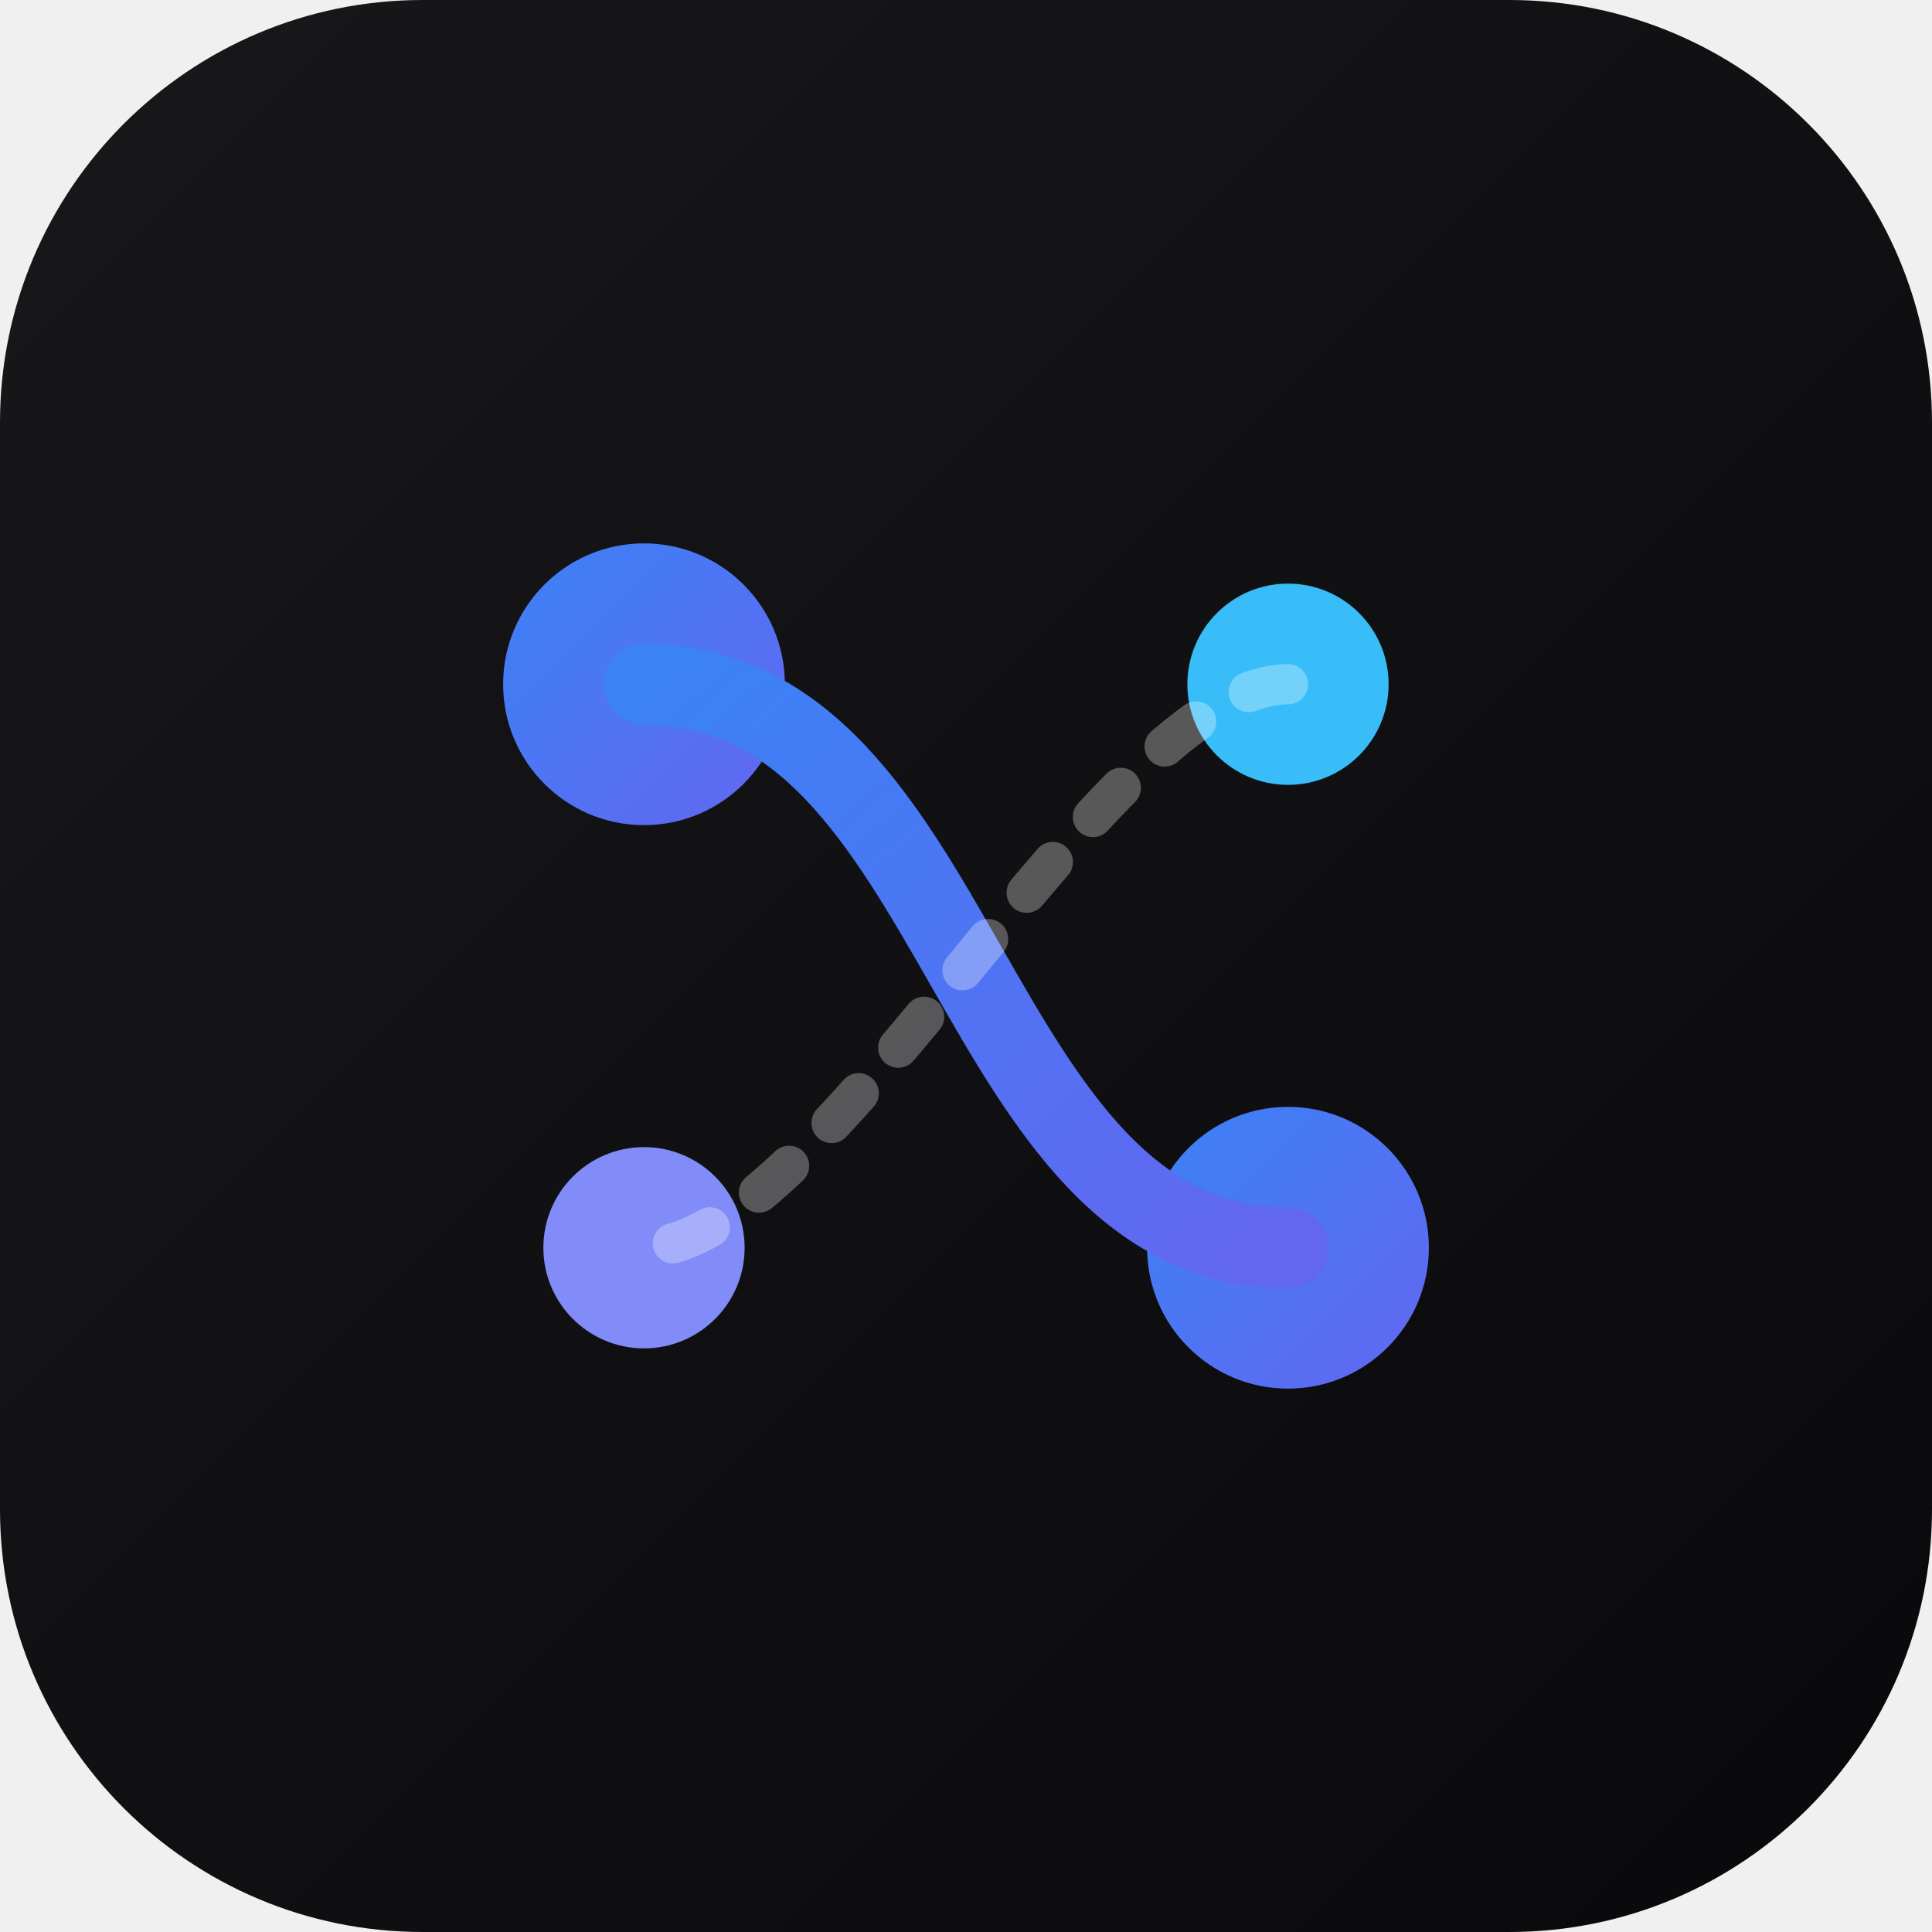
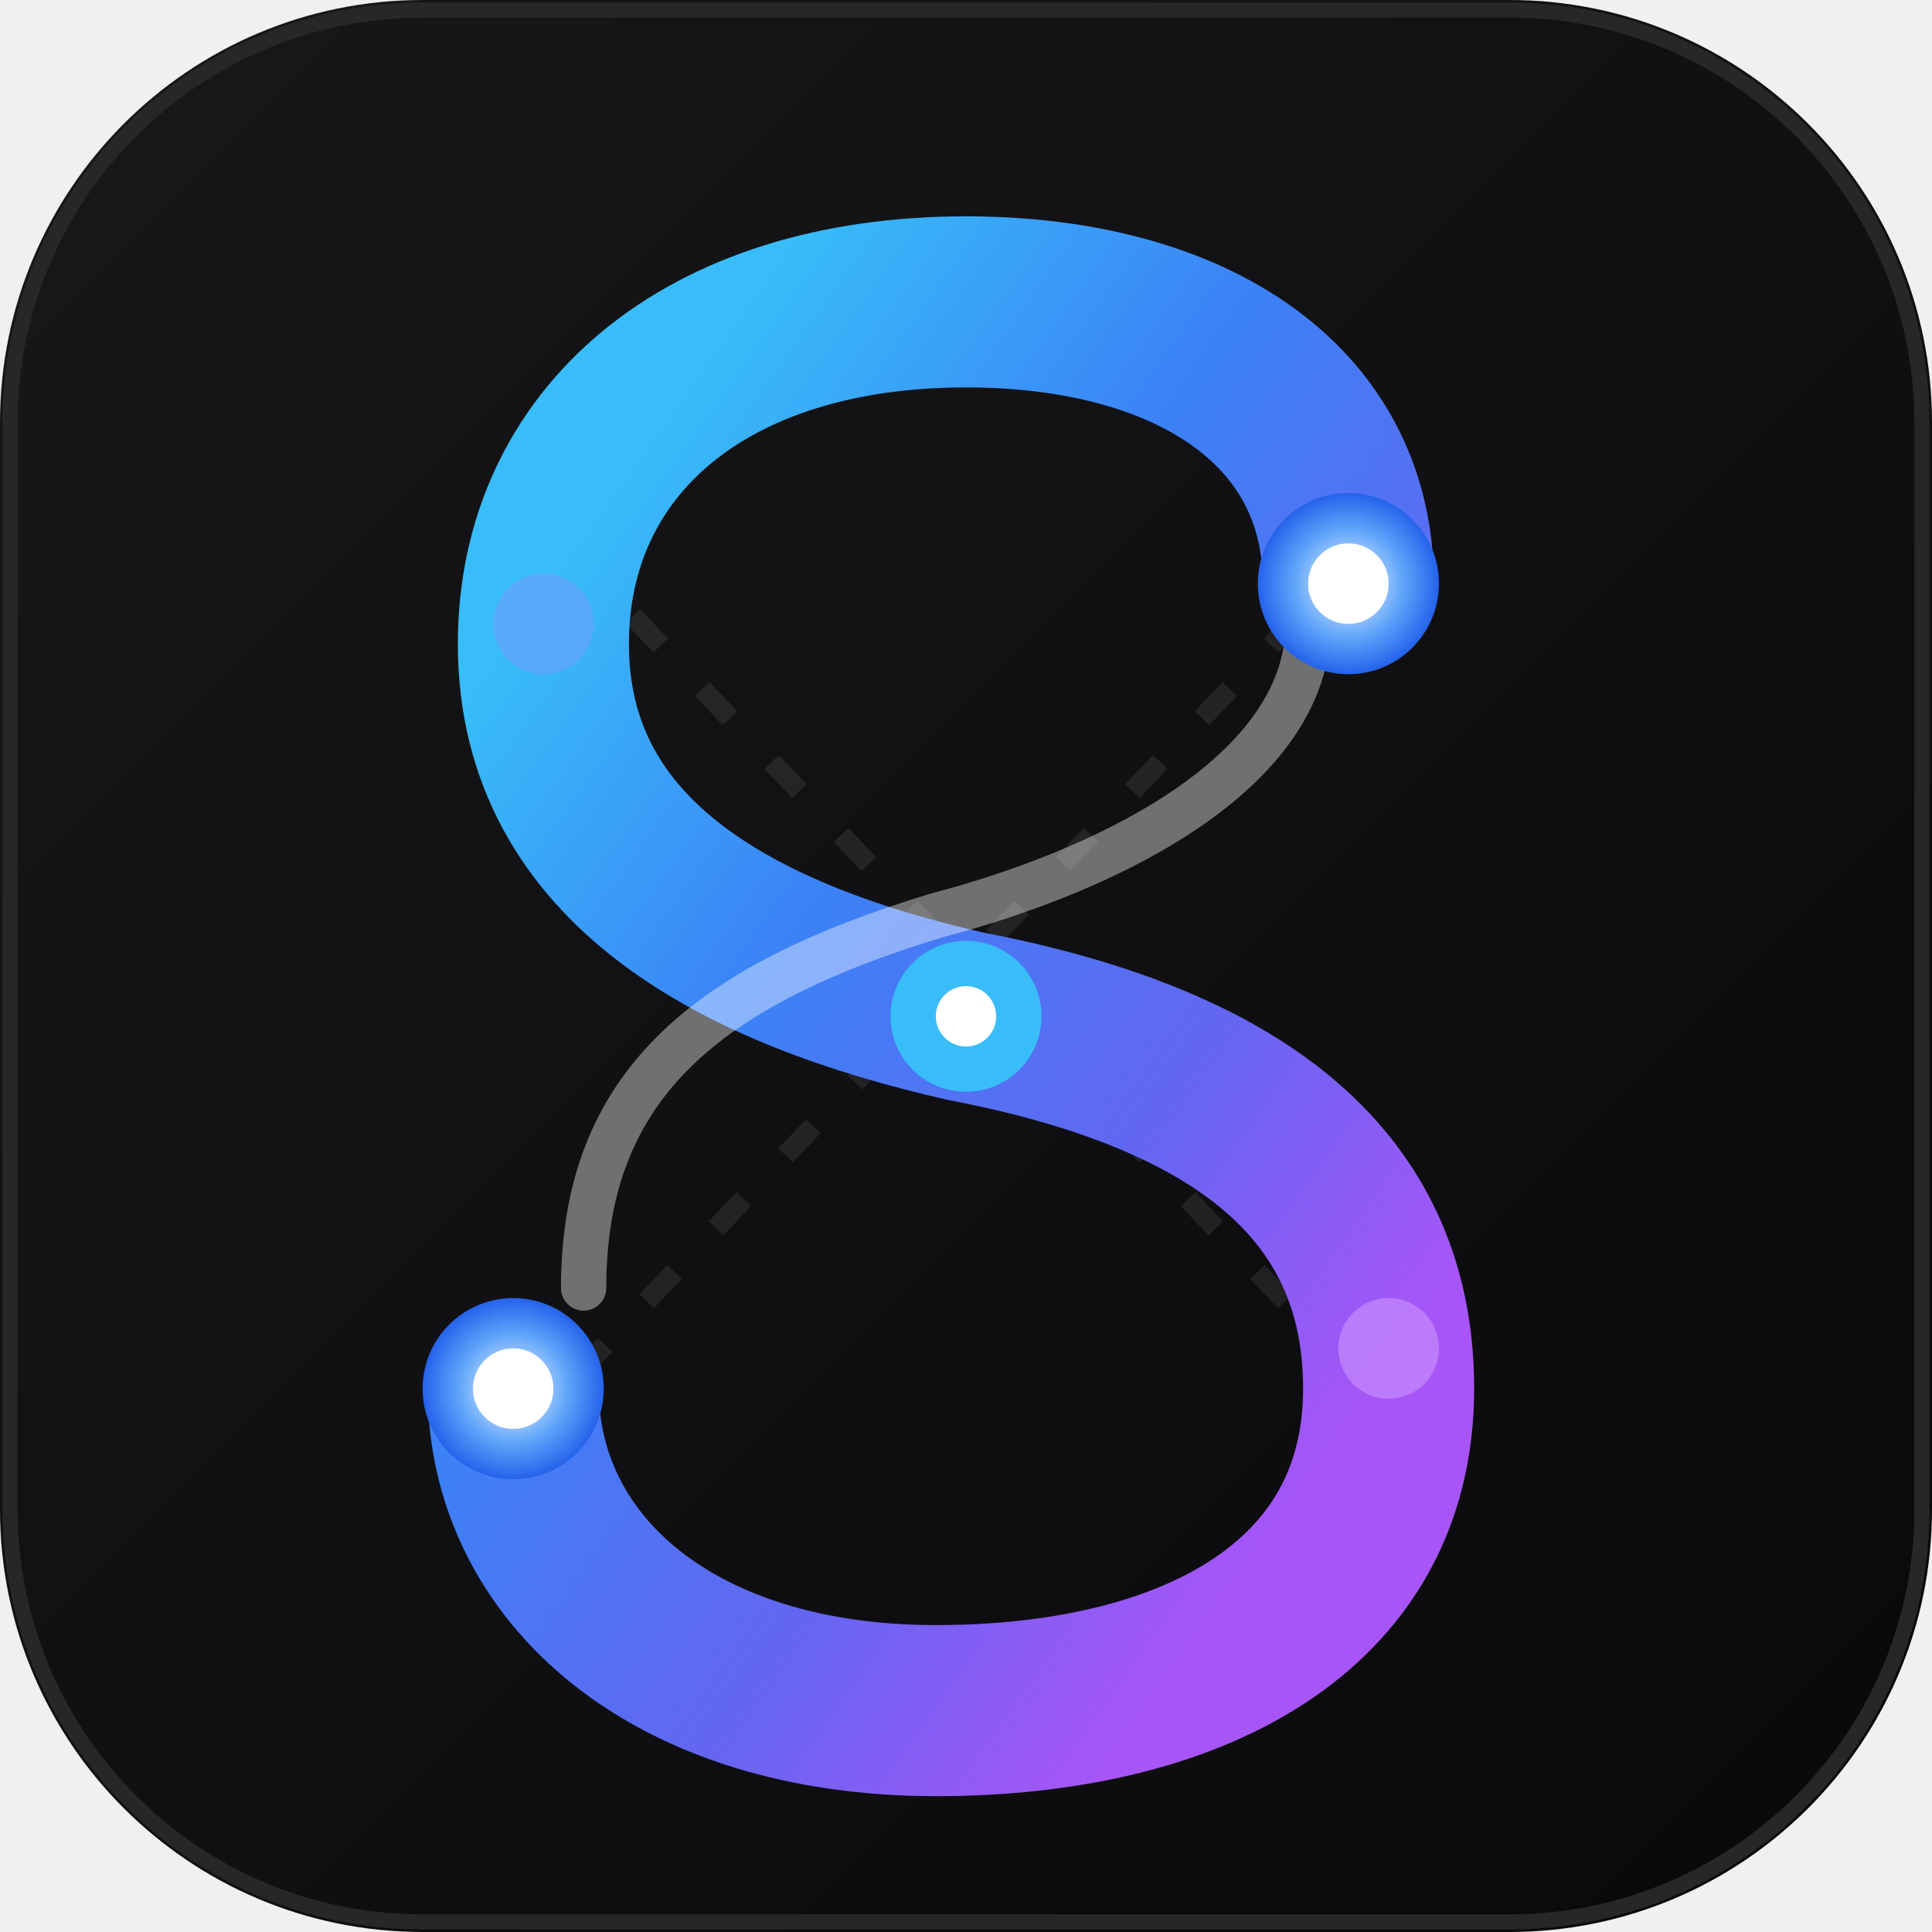
<svg xmlns="http://www.w3.org/2000/svg" viewBox="0 0 192 192" width="192" height="192">
  <defs>
-     <linearGradient id="grad1" x1="0%" y1="0%" x2="100%" y2="100%">
+     <linearGradient id="bgGrad" x1="0%" y1="0%" x2="100%" y2="100%">
      <stop offset="0%" stop-color="#18181b" />
      <stop offset="100%" stop-color="#09090b" />
    </linearGradient>
-     <linearGradient id="accent" x1="0%" y1="0%" x2="100%" y2="100%">
-       <stop offset="0%" stop-color="#3b82f6" />
-       <stop offset="100%" stop-color="#6366f1" />
+     <linearGradient id="sGrad" x1="15%" y1="10%" x2="85%" y2="90%">
+       <stop offset="0%" stop-color="#38bdf8" />
+       <stop offset="35%" stop-color="#3b82f6" />
+       <stop offset="70%" stop-color="#6366f1" />
+       <stop offset="100%" stop-color="#a855f7" />
    </linearGradient>
+     <radialGradient id="nodeGrad" cx="50%" cy="50%" r="50%">
+       <stop offset="0%" stop-color="#ffffff" />
+       <stop offset="60%" stop-color="#60a5fa" />
+       <stop offset="100%" stop-color="#2563eb" />
+     </radialGradient>
  </defs>
-   <rect width="192" height="192" rx="42" fill="url(#grad1)" />
-   <circle cx="64" cy="68" r="14" fill="url(#accent)" />
-   <circle cx="128" cy="124" r="14" fill="url(#accent)" />
-   <circle cx="128" cy="68" r="10" fill="#38bdf8" />
-   <circle cx="64" cy="124" r="10" fill="#818cf8" />
-   <path d="M64 68 C 96 68, 96 124, 128 124" stroke="url(#accent)" stroke-width="8" stroke-linecap="round" fill="none" />
-   <path d="M128 68 C 110 68, 82 124, 64 124" stroke="#ffffff" stroke-opacity="0.3" stroke-width="4" stroke-linecap="round" stroke-dasharray="4 6" fill="none" />
+   <rect width="192" height="192" rx="42" fill="url(#bgGrad)" />
+   <rect width="190" height="190" x="1" y="1" rx="41" stroke="#27272a" stroke-width="1.5" fill="none" />
+   <path d="M56 54 L136 138 M136 54 L56 138" stroke="#ffffff" stroke-opacity="0.08" stroke-width="2" stroke-dasharray="4 6" />
+   <path d="M134 58 C134 40, 118 30, 96 30 C70 30, 54 44, 54 64 C54 86, 74 96, 96 101 C122 106, 138 117, 138 138 C138 160, 118 170, 93 170 C67 170, 51 156, 51 138" stroke="url(#sGrad)" stroke-width="17" stroke-linecap="round" stroke-linejoin="round" fill="none" />
+   <path d="M130 62 C130 76, 112 86, 93 91 C70 98, 58 108, 58 128" stroke="#ffffff" stroke-opacity="0.4" stroke-width="4.5" stroke-linecap="round" fill="none" />
+   <circle cx="134" cy="58" r="9" fill="url(#nodeGrad)" />
+   <circle cx="134" cy="58" r="4" fill="#ffffff" />
+   <circle cx="96" cy="101" r="7.5" fill="#38bdf8" />
+   <circle cx="96" cy="101" r="3" fill="#ffffff" />
+   <circle cx="51" cy="138" r="9" fill="url(#nodeGrad)" />
+   <circle cx="51" cy="138" r="4" fill="#ffffff" />
+   <circle cx="54" cy="62" r="5" fill="#60a5fa" opacity="0.8" />
+   <circle cx="138" cy="134" r="5" fill="#c084fc" opacity="0.8" />
</svg>
